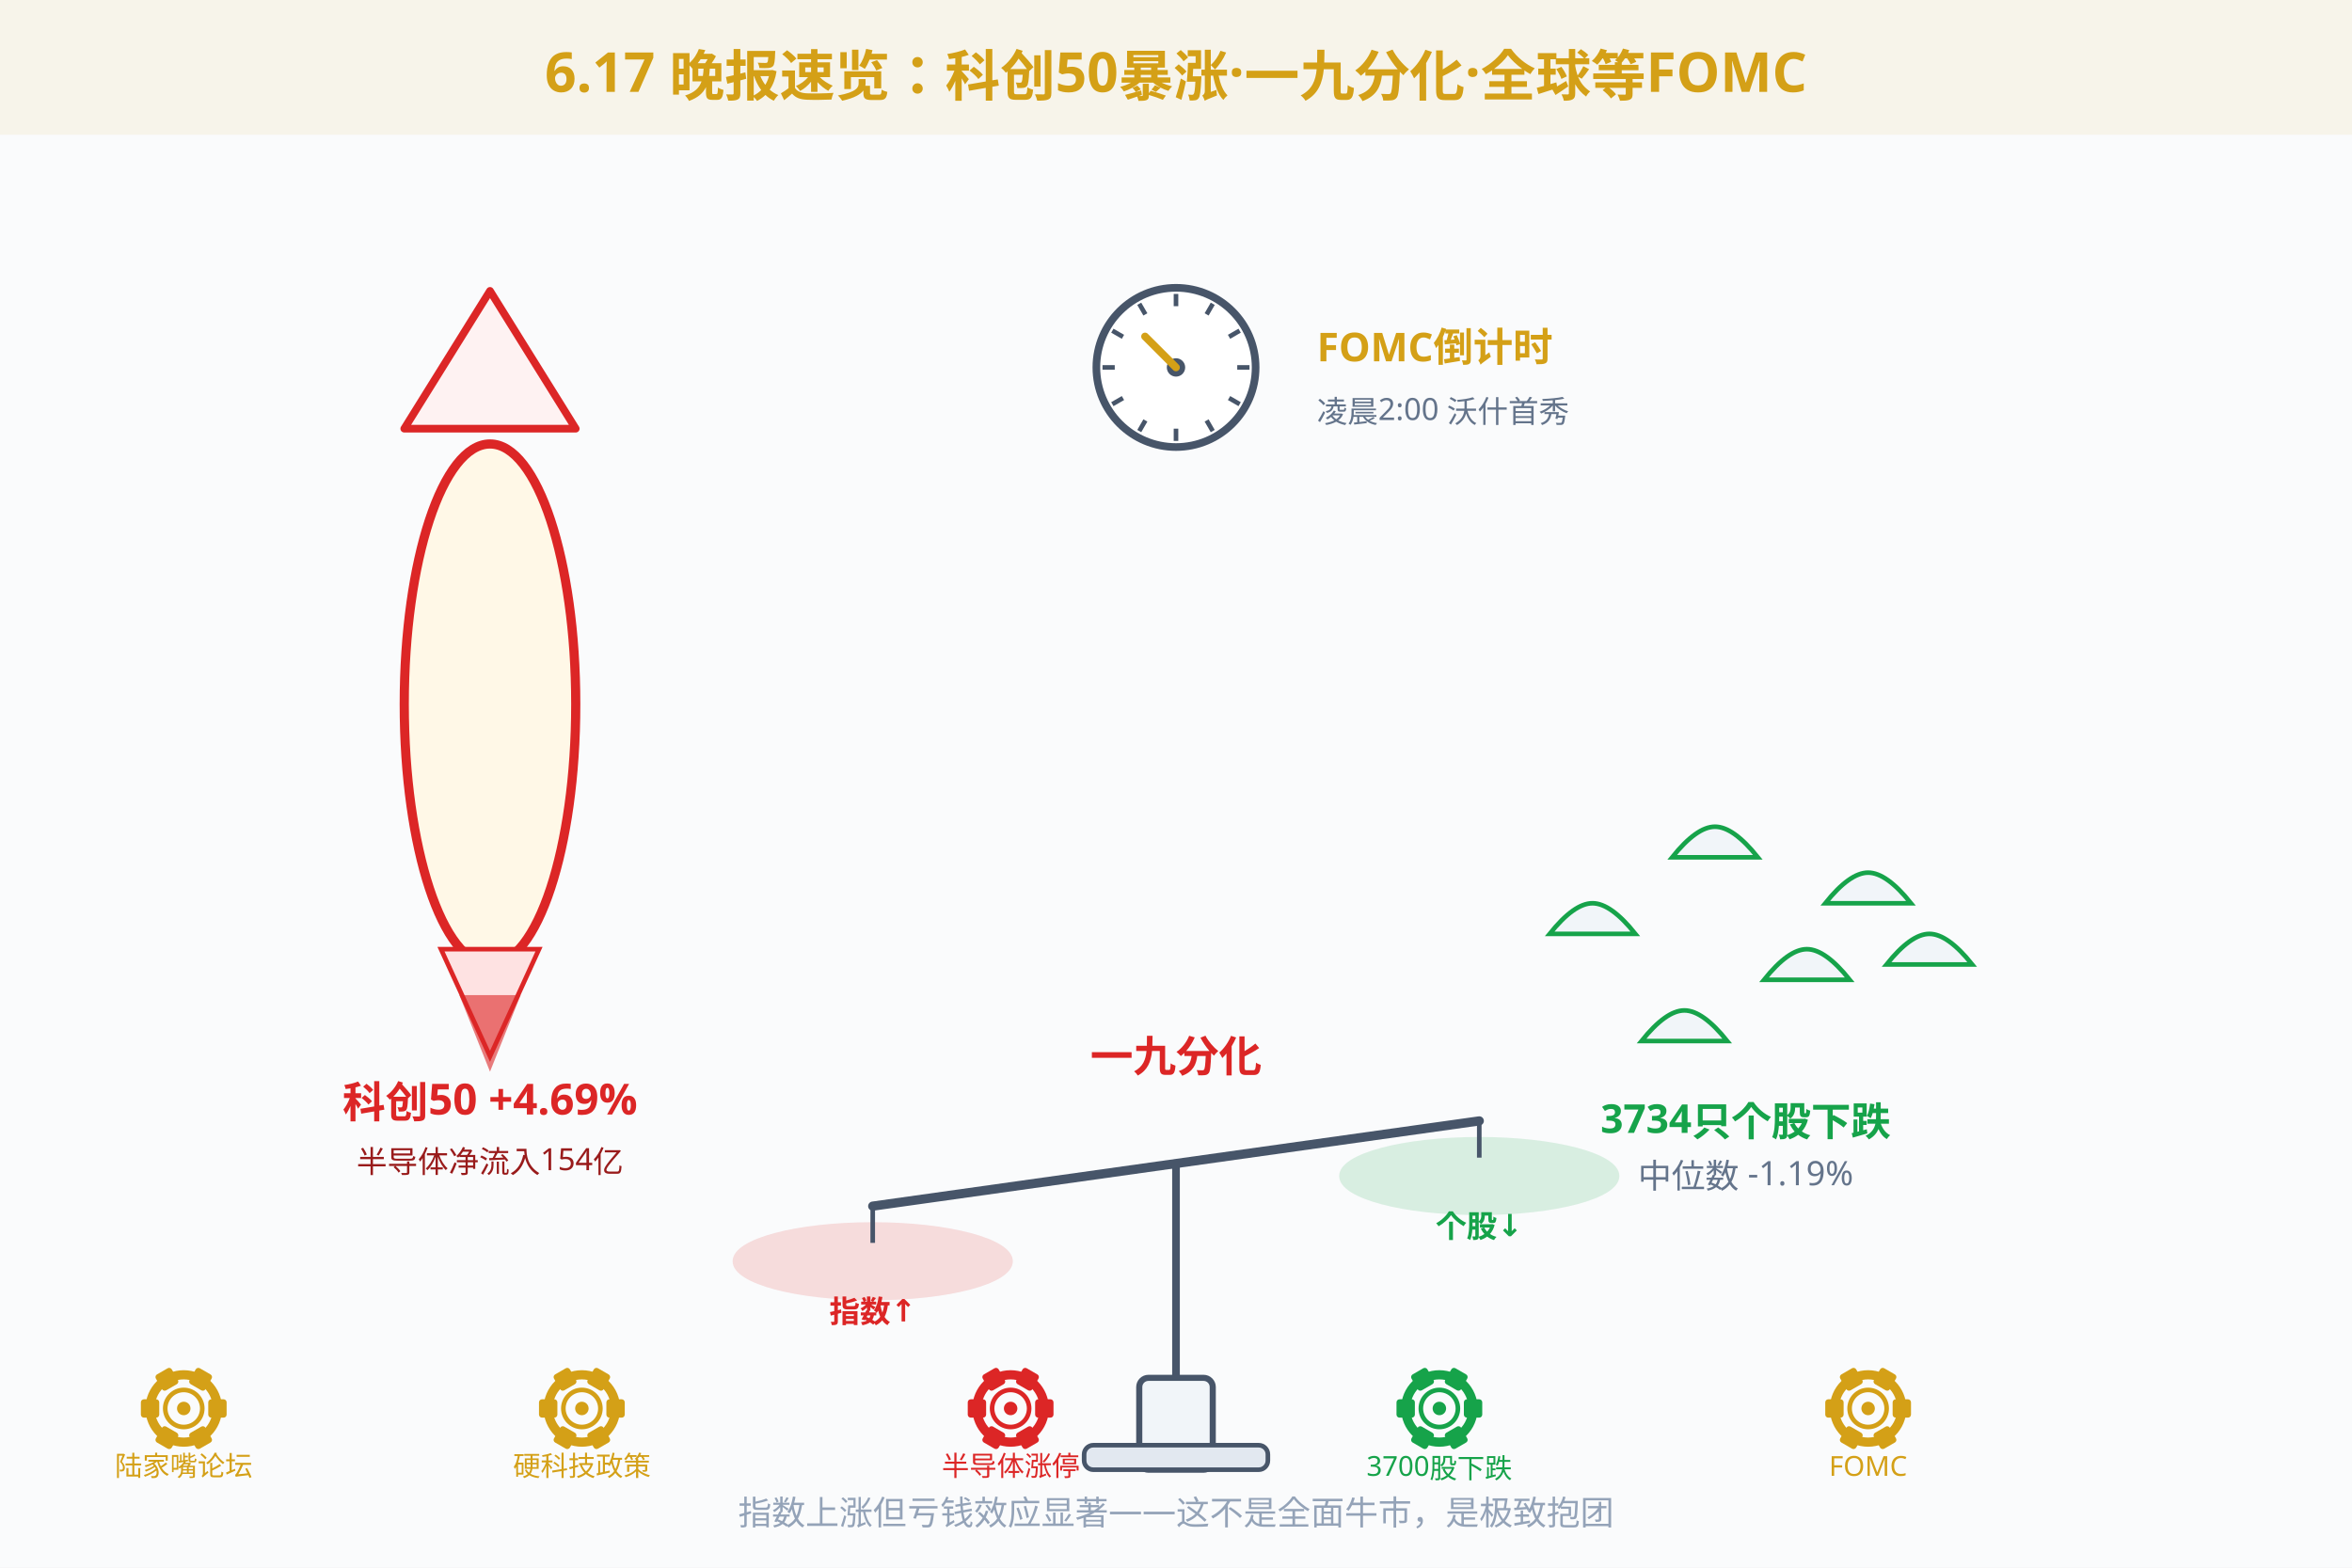
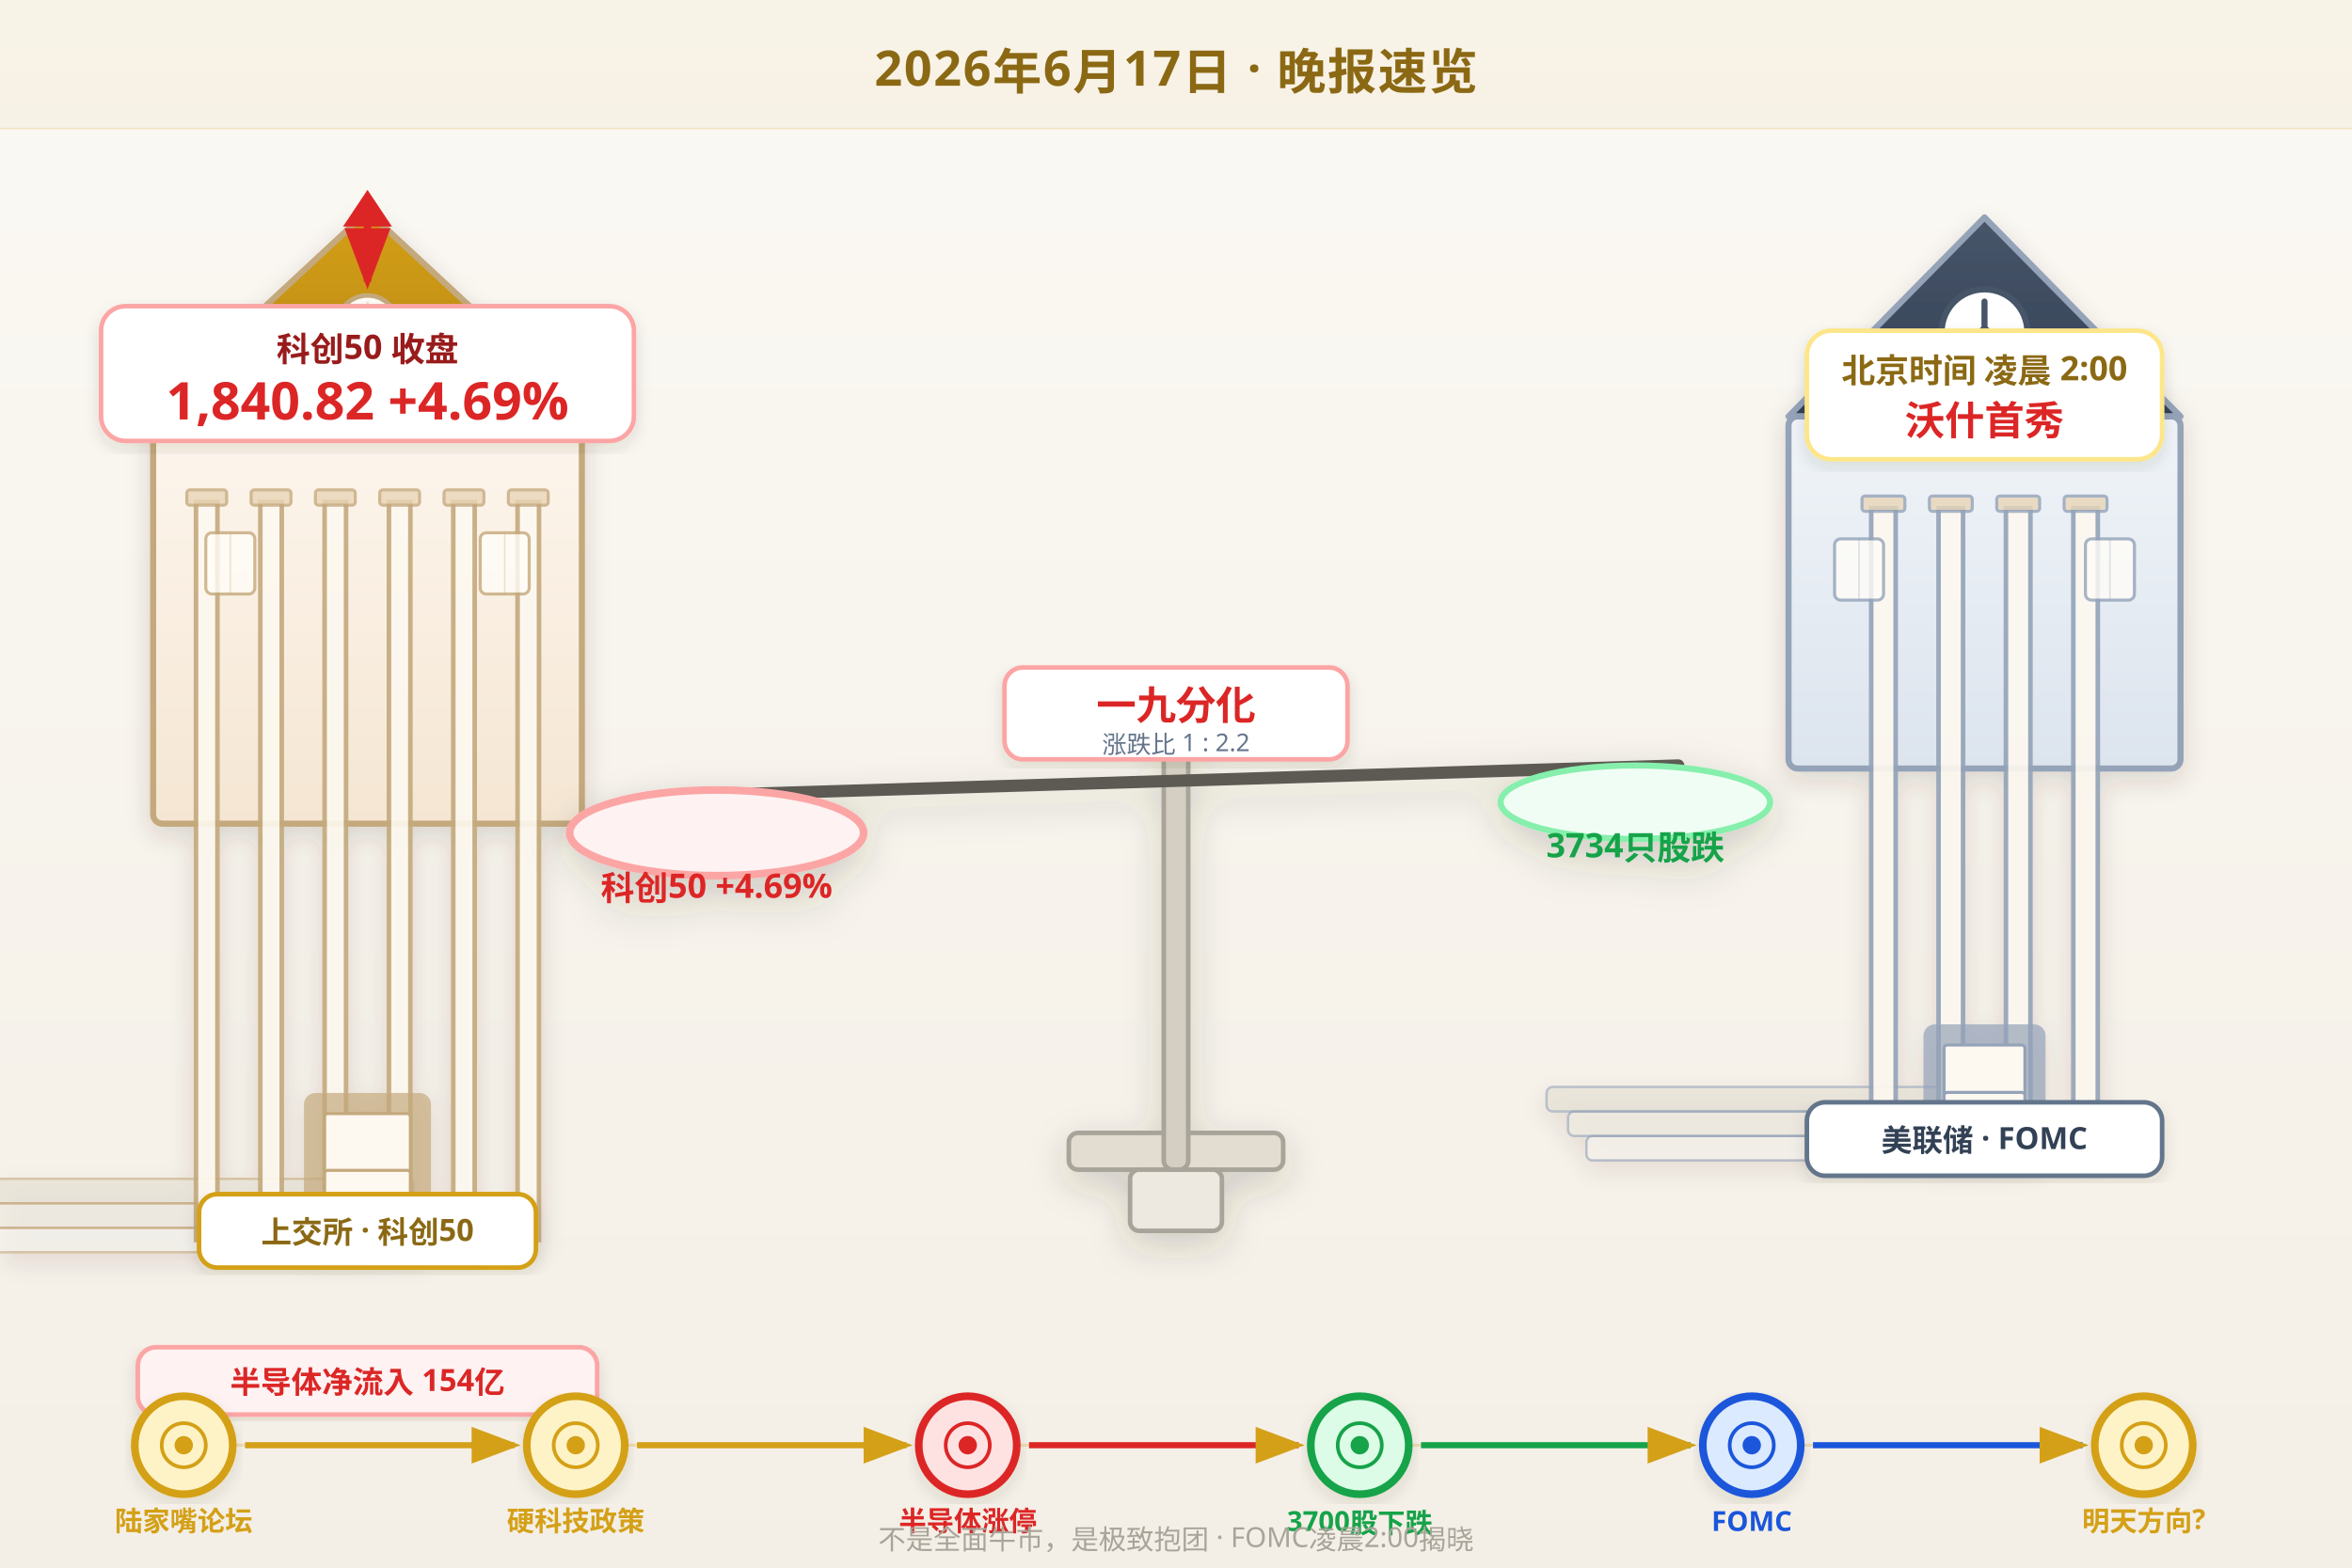
<svg xmlns="http://www.w3.org/2000/svg" viewBox="0 0 768 512" width="768" height="512" font-family="Microsoft YaHei, SimHei, PingFang SC, sans-serif">
-   <rect width="768" height="512" fill="#FAFBFC" />
  <defs>
-     <marker id="agold" markerWidth="8" markerHeight="6" refX="8" refY="3" orient="auto">
+     <filter id="soft">
+       <feDropShadow dx="0" dy="2" stdDeviation="2.5" flood-color="#3D3222" flood-opacity="0.12" />
+     </filter>
+     <filter id="med">
+       <feDropShadow dx="0" dy="3" stdDeviation="4" flood-color="#3D3222" flood-opacity="0.16" />
+     </filter>
+     <filter id="deep">
+       <feDropShadow dx="0" dy="4" stdDeviation="6" flood-color="#3D3222" flood-opacity="0.20" />
+     </filter>
+     <linearGradient id="sky" x1="0" y1="0" x2="0" y2="1">
+       <stop offset="0%" stop-color="#FBF9F4" />
+       <stop offset="100%" stop-color="#F4EFE6" />
+     </linearGradient>
+     <linearGradient id="bldg-warm" x1="0" y1="0" x2="0" y2="1">
+       <stop offset="0%" stop-color="#FDF6EE" />
+       <stop offset="100%" stop-color="#F5E6D3" />
+     </linearGradient>
+     <linearGradient id="bldg-cool" x1="0" y1="0" x2="0" y2="1">
+       <stop offset="0%" stop-color="#F0F4F8" />
+       <stop offset="100%" stop-color="#DCE4EE" />
+     </linearGradient>
+     <linearGradient id="roof-gold" x1="0" y1="0" x2="0" y2="1">
+       <stop offset="0%" stop-color="#D4A017" />
+       <stop offset="100%" stop-color="#B8860B" />
+     </linearGradient>
+     <linearGradient id="roof-slate" x1="0" y1="0" x2="0" y2="1">
+       <stop offset="0%" stop-color="#475569" />
+       <stop offset="100%" stop-color="#334155" />
+     </linearGradient>
+     <linearGradient id="roof-red" x1="0" y1="0" x2="0" y2="1">
+       <stop offset="0%" stop-color="#DC2626" />
+       <stop offset="100%" stop-color="#991B1B" />
+     </linearGradient>
+     <linearGradient id="gold-bar" x1="0" y1="0" x2="1" y2="0">
+       <stop offset="0%" stop-color="#FDE68A" />
+       <stop offset="50%" stop-color="#FEF3C7" />
+       <stop offset="100%" stop-color="#FDE68A" />
+     </linearGradient>
+     <linearGradient id="rocket-body" x1="0" y1="0" x2="1" y2="0">
+       <stop offset="0%" stop-color="#FEF2F2" />
+       <stop offset="40%" stop-color="#FEE2E2" />
+       <stop offset="100%" stop-color="#FECACA" />
+     </linearGradient>
+     <linearGradient id="flame" x1="0" y1="0" x2="0" y2="1">
+       <stop offset="0%" stop-color="#FEE2E2" />
+       <stop offset="35%" stop-color="#FCA5A5" />
+       <stop offset="70%" stop-color="#EF4444" />
+       <stop offset="100%" stop-color="#DC2626" />
+     </linearGradient>
+     <linearGradient id="oil-well" x1="0" y1="0" x2="0" y2="1">
+       <stop offset="0%" stop-color="#475569" />
+       <stop offset="100%" stop-color="#1E293B" />
+     </linearGradient>
+     <linearGradient id="gold-vault" x1="0" y1="0" x2="0" y2="1">
+       <stop offset="0%" stop-color="#FEF3C7" />
+       <stop offset="100%" stop-color="#FDE68A" />
+     </linearGradient>
+     <marker id="ar" markerWidth="8" markerHeight="6" refX="7" refY="3" orient="auto">
+       <polygon points="0 0, 8 3, 0 6" fill="#DC2626" />
+     </marker>
+     <marker id="ag" markerWidth="8" markerHeight="6" refX="7" refY="3" orient="auto">
+       <polygon points="0 0, 8 3, 0 6" fill="#16A34A" />
+     </marker>
+     <marker id="agold" markerWidth="8" markerHeight="6" refX="7" refY="3" orient="auto">
      <polygon points="0 0, 8 3, 0 6" fill="#D4A017" />
    </marker>
-     <marker id="ar" markerWidth="8" markerHeight="6" refX="8" refY="3" orient="auto">
-       <polygon points="0 0, 8 3, 0 6" fill="#DC2626" />
-     </marker>
-     <marker id="ag" markerWidth="8" markerHeight="6" refX="8" refY="3" orient="auto">
-       <polygon points="0 0, 8 3, 0 6" fill="#16A34A" />
-     </marker>
-     <marker id="apurple" markerWidth="8" markerHeight="6" refX="8" refY="3" orient="auto">
-       <polygon points="0 0, 8 3, 0 6" fill="#7C3AED" />
+     <marker id="ablue" markerWidth="8" markerHeight="6" refX="7" refY="3" orient="auto">
+       <polygon points="0 0, 8 3, 0 6" fill="#1A56DB" />
    </marker>
  </defs>
-   <rect x="0" y="0" width="768" height="44" fill="#D4A017" opacity="0.08" />
-   <text x="384.0" y="30" font-size="18" fill="#D4A017" text-anchor="middle" font-weight="bold">6.17 晚报速览：科创50暴涨·一九分化·全球等FOMC</text>
-   <ellipse cx="160" cy="230" rx="28" ry="85" fill="#FFF8E7" stroke="#DC2626" stroke-width="3" />
-   <polygon points="132,140 160,95 188,140" fill="#FEF2F2" stroke="#DC2626" stroke-width="2.5" stroke-linejoin="round" />
-   <polygon points="144,310 160,345 176,310" fill="#FEE2E2" stroke="#DC2626" stroke-width="1.5" />
-   <polygon points="150,325 160,350 170,325" fill="#DC2626" opacity="0.6" />
-   <text x="160" y="365" font-size="14" fill="#DC2626" text-anchor="middle" font-weight="bold">科创50 +4.69%</text>
-   <text x="160" y="383" font-size="10" fill="#991B1B" text-anchor="middle" font-weight="normal">半导体净流入154亿</text>
-   <path d="M546,280 Q554,270 560,270 Q566,270 574,280 Z" fill="#F1F5F9" stroke="#16A34A" stroke-width="1.5" />
-   <path d="M596,295 Q604,285 610,285 Q616,285 624,295 Z" fill="#F1F5F9" stroke="#16A34A" stroke-width="1.5" />
-   <path d="M506,305 Q514,295 520,295 Q526,295 534,305 Z" fill="#F1F5F9" stroke="#16A34A" stroke-width="1.5" />
-   <path d="M576,320 Q584,310 590,310 Q596,310 604,320 Z" fill="#F1F5F9" stroke="#16A34A" stroke-width="1.5" />
-   <path d="M536,340 Q544,330 550,330 Q556,330 564,340 Z" fill="#F1F5F9" stroke="#16A34A" stroke-width="1.5" />
-   <path d="M616,315 Q624,305 630,305 Q636,305 644,315 Z" fill="#F1F5F9" stroke="#16A34A" stroke-width="1.5" />
-   <text x="570" y="370" font-size="13" fill="#16A34A" text-anchor="middle" font-weight="bold">3734只个股下跌</text>
-   <text x="570" y="388" font-size="11" fill="#64748B" text-anchor="middle" font-weight="normal">中位数 -1.19%</text>
-   <rect x="372" y="450" width="24" height="30" rx="3" fill="#F1F5F9" stroke="#475569" stroke-width="2" />
-   <rect x="354" y="472" width="60" height="8" rx="3" fill="#E2E8F0" stroke="#475569" stroke-width="1.5" />
-   <line x1="384" y1="450" x2="384" y2="380" stroke="#475569" stroke-width="2.5" />
-   <line x1="284.973" y1="393.917" x2="483.027" y2="366.083" stroke="#475569" stroke-width="3" stroke-linecap="round" />
-   <ellipse cx="284.973" cy="411.917" rx="45" ry="12" fill="#DC2626" opacity="0.15" stroke="#DC2626" stroke-width="1.5" />
-   <ellipse cx="483.027" cy="384.083" rx="45" ry="12" fill="#16A34A" opacity="0.15" stroke="#16A34A" stroke-width="1.5" />
-   <line x1="284.973" y1="393.917" x2="284.973" y2="405.917" stroke="#475569" stroke-width="1.5" />
-   <line x1="483.027" y1="366.083" x2="483.027" y2="378.083" stroke="#475569" stroke-width="1.5" />
-   <text x="284.973" y="431.917" font-size="10" fill="#DC2626" text-anchor="middle" font-weight="bold">指数↑</text>
-   <text x="483.027" y="404.083" font-size="10" fill="#16A34A" text-anchor="middle" font-weight="bold">个股↓</text>
-   <text x="384" y="350" font-size="14" fill="#DC2626" text-anchor="middle" font-weight="bold">一九分化</text>
-   <circle cx="384" cy="120" r="26" fill="white" stroke="#475569" stroke-width="2.5" />
-   <circle cx="384" cy="120" r="3" fill="#475569" />
-   <line x1="384.0" y1="100.0" x2="384.0" y2="96.0" stroke="#475569" stroke-width="1.5" />
-   <line x1="394.0" y1="102.679" x2="396.0" y2="99.215" stroke="#475569" stroke-width="1.5" />
-   <line x1="401.321" y1="110.0" x2="404.785" y2="108.0" stroke="#475569" stroke-width="1.5" />
-   <line x1="404.0" y1="120.0" x2="408.0" y2="120.0" stroke="#475569" stroke-width="1.5" />
-   <line x1="401.321" y1="130.0" x2="404.785" y2="132.0" stroke="#475569" stroke-width="1.5" />
-   <line x1="394.0" y1="137.321" x2="396.0" y2="140.785" stroke="#475569" stroke-width="1.5" />
-   <line x1="384.0" y1="140.0" x2="384.0" y2="144.0" stroke="#475569" stroke-width="1.5" />
-   <line x1="374.0" y1="137.321" x2="372.0" y2="140.785" stroke="#475569" stroke-width="1.5" />
-   <line x1="366.679" y1="130.0" x2="363.215" y2="132.0" stroke="#475569" stroke-width="1.5" />
-   <line x1="364.0" y1="120.0" x2="360.0" y2="120.0" stroke="#475569" stroke-width="1.5" />
-   <line x1="366.679" y1="110.0" x2="363.215" y2="108.0" stroke="#475569" stroke-width="1.5" />
-   <line x1="374.0" y1="102.679" x2="372.0" y2="99.215" stroke="#475569" stroke-width="1.5" />
-   <line x1="384" y1="120" x2="373.888" y2="109.888" stroke="#D4A017" stroke-width="2.5" stroke-linecap="round" />
-   <text x="430" y="118" font-size="13" fill="#D4A017" text-anchor="start" font-weight="bold">FOMC倒计时</text>
-   <text x="430" y="138" font-size="10" fill="#64748B" text-anchor="start" font-weight="normal">凌晨2:00 沃什首秀</text>
-   <circle cx="60" cy="460" r="11" fill="none" stroke="#D4A017" stroke-width="3" />
-   <circle cx="60" cy="460" r="6.05" fill="none" stroke="#D4A017" stroke-width="1.5" />
-   <circle cx="60" cy="460" r="2.2" fill="#D4A017" />
-   <rect x="68.0" y="457.0" width="6" height="6" rx="1" fill="#D4A017" transform="rotate(0.0,71.0,460.0)" />
-   <rect x="62.5" y="466.526" width="6" height="6" rx="1" fill="#D4A017" transform="rotate(60,65.5,469.5263)" />
-   <rect x="51.5" y="466.526" width="6" height="6" rx="1" fill="#D4A017" transform="rotate(120,54.5,469.5263)" />
-   <rect x="46.0" y="457.0" width="6" height="6" rx="1" fill="#D4A017" transform="rotate(180.0,49.0,460.0)" />
-   <rect x="51.5" y="447.474" width="6" height="6" rx="1" fill="#D4A017" transform="rotate(240,54.5,450.4737)" />
-   <rect x="62.5" y="447.474" width="6" height="6" rx="1" fill="#D4A017" transform="rotate(300,65.5,450.4737)" />
-   <text x="60" y="482" font-size="9" fill="#D4A017" text-anchor="middle" font-weight="normal">陆家嘴论坛</text>
-   <circle cx="190" cy="460" r="11" fill="none" stroke="#D4A017" stroke-width="3" />
-   <circle cx="190" cy="460" r="6.05" fill="none" stroke="#D4A017" stroke-width="1.5" />
-   <circle cx="190" cy="460" r="2.2" fill="#D4A017" />
-   <rect x="198.0" y="457.0" width="6" height="6" rx="1" fill="#D4A017" transform="rotate(0.0,201.0,460.0)" />
-   <rect x="192.5" y="466.526" width="6" height="6" rx="1" fill="#D4A017" transform="rotate(60,195.5,469.5263)" />
-   <rect x="181.5" y="466.526" width="6" height="6" rx="1" fill="#D4A017" transform="rotate(120,184.5,469.5263)" />
-   <rect x="176.0" y="457.0" width="6" height="6" rx="1" fill="#D4A017" transform="rotate(180.0,179.0,460.0)" />
-   <rect x="181.5" y="447.474" width="6" height="6" rx="1" fill="#D4A017" transform="rotate(240,184.5,450.4737)" />
-   <rect x="192.5" y="447.474" width="6" height="6" rx="1" fill="#D4A017" transform="rotate(300,195.5,450.4737)" />
-   <text x="190" y="482" font-size="9" fill="#D4A017" text-anchor="middle" font-weight="normal">硬科技政策</text>
-   <circle cx="330" cy="460" r="11" fill="none" stroke="#DC2626" stroke-width="3" />
-   <circle cx="330" cy="460" r="6.05" fill="none" stroke="#DC2626" stroke-width="1.5" />
-   <circle cx="330" cy="460" r="2.2" fill="#DC2626" />
-   <rect x="338.0" y="457.0" width="6" height="6" rx="1" fill="#DC2626" transform="rotate(0.0,341.0,460.0)" />
-   <rect x="332.5" y="466.526" width="6" height="6" rx="1" fill="#DC2626" transform="rotate(60,335.5,469.5263)" />
-   <rect x="321.5" y="466.526" width="6" height="6" rx="1" fill="#DC2626" transform="rotate(120,324.5,469.5263)" />
-   <rect x="316.0" y="457.0" width="6" height="6" rx="1" fill="#DC2626" transform="rotate(180.0,319.0,460.0)" />
-   <rect x="321.5" y="447.474" width="6" height="6" rx="1" fill="#DC2626" transform="rotate(240,324.5,450.4737)" />
-   <rect x="332.5" y="447.474" width="6" height="6" rx="1" fill="#DC2626" transform="rotate(300,335.5,450.4737)" />
-   <text x="330" y="482" font-size="9" fill="#DC2626" text-anchor="middle" font-weight="normal">半导体涨停</text>
-   <circle cx="470" cy="460" r="11" fill="none" stroke="#16A34A" stroke-width="3" />
-   <circle cx="470" cy="460" r="6.05" fill="none" stroke="#16A34A" stroke-width="1.5" />
-   <circle cx="470" cy="460" r="2.2" fill="#16A34A" />
-   <rect x="478.0" y="457.0" width="6" height="6" rx="1" fill="#16A34A" transform="rotate(0.0,481.0,460.0)" />
-   <rect x="472.5" y="466.526" width="6" height="6" rx="1" fill="#16A34A" transform="rotate(60,475.5,469.5263)" />
-   <rect x="461.5" y="466.526" width="6" height="6" rx="1" fill="#16A34A" transform="rotate(120,464.5,469.5263)" />
-   <rect x="456.0" y="457.0" width="6" height="6" rx="1" fill="#16A34A" transform="rotate(180.0,459.0,460.0)" />
-   <rect x="461.5" y="447.474" width="6" height="6" rx="1" fill="#16A34A" transform="rotate(240,464.5,450.4737)" />
-   <rect x="472.5" y="447.474" width="6" height="6" rx="1" fill="#16A34A" transform="rotate(300,475.5,450.4737)" />
-   <text x="470" y="482" font-size="9" fill="#16A34A" text-anchor="middle" font-weight="normal">3700股下跌</text>
-   <circle cx="610" cy="460" r="11" fill="none" stroke="#D4A017" stroke-width="3" />
-   <circle cx="610" cy="460" r="6.05" fill="none" stroke="#D4A017" stroke-width="1.5" />
-   <circle cx="610" cy="460" r="2.2" fill="#D4A017" />
-   <rect x="618.0" y="457.0" width="6" height="6" rx="1" fill="#D4A017" transform="rotate(0.0,621.0,460.0)" />
-   <rect x="612.5" y="466.526" width="6" height="6" rx="1" fill="#D4A017" transform="rotate(60,615.5,469.5263)" />
-   <rect x="601.5" y="466.526" width="6" height="6" rx="1" fill="#D4A017" transform="rotate(120,604.5,469.5263)" />
-   <rect x="596.0" y="457.0" width="6" height="6" rx="1" fill="#D4A017" transform="rotate(180.0,599.0,460.0)" />
-   <rect x="601.5" y="447.474" width="6" height="6" rx="1" fill="#D4A017" transform="rotate(240,604.5,450.4737)" />
-   <rect x="612.5" y="447.474" width="6" height="6" rx="1" fill="#D4A017" transform="rotate(300,615.5,450.4737)" />
-   <text x="610" y="482" font-size="9" fill="#D4A017" text-anchor="middle" font-weight="normal">FOMC</text>
-   <text x="384.0" y="498" font-size="11" fill="#94A3B8" text-anchor="middle">指数上涨但亏钱效应显著——这不是全面牛市，是极致抱团</text>
+   <rect width="768" height="512" fill="url(#sky)" />
+   <rect x="0" y="0" width="768" height="42" fill="#D4A017" opacity="0.06" />
+   <line x1="0" y1="42" x2="768" y2="42" stroke="#D4A017" stroke-width="0.5" opacity="0.2" />
+   <text x="384" y="28" font-size="16" fill="#8B6914" text-anchor="middle" font-weight="bold" letter-spacing="0.5">2026年6月17日 · 晚报速览</text>
+   <g filter="url(#med)">
+     <rect x="-35.0" y="385" width="170" height="8" rx="2" fill="#E2DDD0" stroke="#C4A97D" stroke-width="0.8" opacity="0.6" />
+     <rect x="-28.0" y="393" width="156" height="8" rx="2" fill="#EDE9E0" stroke="#C4A97D" stroke-width="0.8" opacity="0.6" />
+     <rect x="-22.0" y="401" width="144" height="8" rx="2" fill="#F5F2EC" stroke="#C4A97D" stroke-width="0.8" opacity="0.6" />
+     <rect x="50.0" y="134" width="140" height="135" rx="3" fill="url(#bldg-warm)" stroke="#C4A97D" stroke-width="2" />
+     <polygon points="50.0,134 120,69 190.0,134" fill="url(#roof-gold)" stroke="#C4A97D" stroke-width="2" stroke-linejoin="round" />
+     <line x1="50.0" y1="134" x2="190.0" y2="134" stroke="#C4A97D" stroke-width="2" />
+     <circle cx="120" cy="106.5" r="10" fill="#FFFDF7" stroke="#C4A97D" stroke-width="1.5" />
+     <line x1="120" y1="98.5" x2="120" y2="114.5" stroke="#C4A97D" stroke-width="0.8" opacity="0.3" />
+     <line x1="112" y1="106.5" x2="128" y2="106.5" stroke="#C4A97D" stroke-width="0.8" opacity="0.3" />
+     <rect x="64.0" y="164" width="7" height="241" fill="#FDF8F0" stroke="#C4A97D" stroke-width="1.5" opacity="0.9" />
+     <rect x="61.0" y="160" width="13" height="5" rx="1" fill="#E8D5B7" stroke="#C4A97D" stroke-width="1" opacity="0.8" />
+     <rect x="85.0" y="164" width="7" height="241" fill="#FDF8F0" stroke="#C4A97D" stroke-width="1.5" opacity="0.9" />
+     <rect x="82.0" y="160" width="13" height="5" rx="1" fill="#E8D5B7" stroke="#C4A97D" stroke-width="1" opacity="0.8" />
+     <rect x="106.0" y="164" width="7" height="241" fill="#FDF8F0" stroke="#C4A97D" stroke-width="1.5" opacity="0.9" />
+     <rect x="103.0" y="160" width="13" height="5" rx="1" fill="#E8D5B7" stroke="#C4A97D" stroke-width="1" opacity="0.8" />
+     <rect x="127.0" y="164" width="7" height="241" fill="#FDF8F0" stroke="#C4A97D" stroke-width="1.5" opacity="0.9" />
+     <rect x="124.0" y="160" width="13" height="5" rx="1" fill="#E8D5B7" stroke="#C4A97D" stroke-width="1" opacity="0.8" />
+     <rect x="148.0" y="164" width="7" height="241" fill="#FDF8F0" stroke="#C4A97D" stroke-width="1.5" opacity="0.9" />
+     <rect x="145.0" y="160" width="13" height="5" rx="1" fill="#E8D5B7" stroke="#C4A97D" stroke-width="1" opacity="0.8" />
+     <rect x="169.0" y="164" width="7" height="241" fill="#FDF8F0" stroke="#C4A97D" stroke-width="1.5" opacity="0.9" />
+     <rect x="166.0" y="160" width="13" height="5" rx="1" fill="#E8D5B7" stroke="#C4A97D" stroke-width="1" opacity="0.8" />
+     <rect x="100.0" y="357.7" width="40" height="51.3" rx="3" fill="#C4A97D" stroke="#C4A97D" stroke-width="1.5" opacity="0.7" />
+     <rect x="106.0" y="363.7" width="28" height="20.52" rx="1" fill="#FDF8F0" stroke="#C4A97D" stroke-width="1" />
+     <rect x="106.0" y="382.22" width="28" height="15.39" rx="1" fill="#FDF8F0" stroke="#C4A97D" stroke-width="1" />
+     <rect x="67.2" y="174" width="16" height="20" rx="2" fill="#FFFDF7" stroke="#C4A97D" stroke-width="1" opacity="0.8" />
+     <line x1="75.2" y1="174" x2="75.2" y2="194" stroke="#C4A97D" stroke-width="0.5" opacity="0.3" />
+     <rect x="156.8" y="174" width="16" height="20" rx="2" fill="#FFFDF7" stroke="#C4A97D" stroke-width="1" opacity="0.8" />
+     <line x1="164.8" y1="174" x2="164.8" y2="194" stroke="#C4A97D" stroke-width="0.5" opacity="0.3" />
+   </g>
+   <rect x="65.0" y="390" width="110" height="24" rx="6" fill="white" stroke="#D4A017" stroke-width="1.5" filter="url(#soft)" />
+   <text x="120" y="406.0" font-size="10" fill="#8B6914" text-anchor="middle" font-weight="bold">上交所 · 科创50</text>
+   <rect x="33" y="100" width="174" height="44" rx="8" fill="white" stroke="#FCA5A5" stroke-width="1.5" filter="url(#soft)" />
+   <text x="120" y="118" font-size="11" fill="#991B1B" text-anchor="middle" font-weight="bold">科创50 收盘</text>
+   <text x="120" y="137" font-size="17" fill="#DC2626" text-anchor="middle" font-weight="bold">1,840.82 +4.69%</text>
+   <polygon points="112,74 120,62 128,74" fill="#DC2626" />
+   <line x1="120" y1="72" x2="120" y2="92" stroke="#DC2626" stroke-width="2.5" marker-end="url(#ar)" />
+   <rect x="45.0" y="440" width="150" height="22" rx="6" fill="#FEF2F2" stroke="#FCA5A5" stroke-width="1.5" filter="url(#soft)" />
+   <text x="120" y="455.0" font-size="10" fill="#DC2626" text-anchor="middle" font-weight="bold">半导体净流入 154亿</text>
+   <g filter="url(#med)">
+     <rect x="505.0" y="355" width="158" height="8" rx="2" fill="#E2DDD0" stroke="#94A3B8" stroke-width="0.8" opacity="0.6" />
+     <rect x="512.0" y="363" width="144" height="8" rx="2" fill="#EDE9E0" stroke="#94A3B8" stroke-width="0.8" opacity="0.6" />
+     <rect x="518.0" y="371" width="132" height="8" rx="2" fill="#F5F2EC" stroke="#94A3B8" stroke-width="0.8" opacity="0.6" />
+     <rect x="584.0" y="136" width="128" height="115" rx="3" fill="url(#bldg-cool)" stroke="#94A3B8" stroke-width="2" />
+     <polygon points="584.0,136 648,71 712.0,136" fill="url(#roof-slate)" stroke="#94A3B8" stroke-width="2" stroke-linejoin="round" />
+     <line x1="584.0" y1="136" x2="712.0" y2="136" stroke="#94A3B8" stroke-width="2" />
+     <circle cx="648" cy="108.5" r="14" fill="white" stroke="#475569" stroke-width="2" />
+     <circle cx="648" cy="108.5" r="2" fill="#475569" />
+     <line x1="648" y1="108.5" x2="648" y2="98.5" stroke="#475569" stroke-width="2" stroke-linecap="round" />
+     <line x1="648" y1="108.5" x2="654" y2="112.5" stroke="#475569" stroke-width="1.5" stroke-linecap="round" />
+     <rect x="611.0" y="166" width="8" height="209" fill="#FDF8F0" stroke="#94A3B8" stroke-width="1.5" opacity="0.9" />
+     <rect x="608.0" y="162" width="14" height="5" rx="1" fill="#E8D5B7" stroke="#94A3B8" stroke-width="1" opacity="0.8" />
+     <rect x="633.0" y="166" width="8" height="209" fill="#FDF8F0" stroke="#94A3B8" stroke-width="1.5" opacity="0.9" />
+     <rect x="630.0" y="162" width="14" height="5" rx="1" fill="#E8D5B7" stroke="#94A3B8" stroke-width="1" opacity="0.8" />
+     <rect x="655.0" y="166" width="8" height="209" fill="#FDF8F0" stroke="#94A3B8" stroke-width="1.5" opacity="0.9" />
+     <rect x="652.0" y="162" width="14" height="5" rx="1" fill="#E8D5B7" stroke="#94A3B8" stroke-width="1" opacity="0.8" />
+     <rect x="677.0" y="166" width="8" height="209" fill="#FDF8F0" stroke="#94A3B8" stroke-width="1.5" opacity="0.9" />
+     <rect x="674.0" y="162" width="14" height="5" rx="1" fill="#E8D5B7" stroke="#94A3B8" stroke-width="1" opacity="0.8" />
+     <rect x="628.8" y="335.3" width="38.4" height="43.7" rx="3" fill="#94A3B8" stroke="#94A3B8" stroke-width="1.5" opacity="0.7" />
+     <rect x="634.8" y="341.3" width="26.4" height="17.48" rx="1" fill="#FDF8F0" stroke="#94A3B8" stroke-width="1" />
+     <rect x="634.8" y="356.78" width="26.4" height="13.11" rx="1" fill="#FDF8F0" stroke="#94A3B8" stroke-width="1" />
+     <rect x="599.04" y="176" width="16" height="20" rx="2" fill="#FFFDF7" stroke="#94A3B8" stroke-width="1" opacity="0.8" />
+     <line x1="607.04" y1="176" x2="607.04" y2="196" stroke="#94A3B8" stroke-width="0.5" opacity="0.3" />
+     <rect x="680.96" y="176" width="16" height="20" rx="2" fill="#FFFDF7" stroke="#94A3B8" stroke-width="1" opacity="0.8" />
+     <line x1="688.96" y1="176" x2="688.96" y2="196" stroke="#94A3B8" stroke-width="0.5" opacity="0.3" />
+   </g>
+   <rect x="590.0" y="360" width="116" height="24" rx="6" fill="white" stroke="#64748B" stroke-width="1.5" filter="url(#soft)" />
+   <text x="648" y="376.0" font-size="10" fill="#334155" text-anchor="middle" font-weight="bold">美联储 · FOMC</text>
+   <rect x="590" y="108" width="116" height="42" rx="8" fill="white" stroke="#FDE68A" stroke-width="1.5" filter="url(#soft)" />
+   <text x="648" y="125" font-size="11" fill="#8B6914" text-anchor="middle" font-weight="bold">北京时间 凌晨 2:00</text>
+   <text x="648" y="142" font-size="13" fill="#DC2626" text-anchor="middle" font-weight="bold">沃什首秀</text>
+   <g filter="url(#deep)">
+     <rect x="349" y="370" width="70" height="12" rx="3" fill="#E2DDD0" stroke="#A8A49A" stroke-width="1.5" />
+     <rect x="369" y="382" width="30" height="20" rx="3" fill="#EDE9E0" stroke="#A8A49A" stroke-width="1.5" />
+     <rect x="380" y="240" width="8" height="142" rx="3" fill="#D4CFC2" stroke="#A8A49A" stroke-width="1.5" />
+     <line x1="220" y1="260" x2="548" y2="250" stroke="#5D5A52" stroke-width="4" stroke-linecap="round" />
+     <ellipse cx="234" cy="272" rx="48" ry="14" fill="#FEF2F2" stroke="#FCA5A5" stroke-width="2.5" />
+     <text x="234" y="294" font-size="11" fill="#DC2626" text-anchor="middle" font-weight="bold">科创50 +4.69%</text>
+     <ellipse cx="534" cy="262" rx="44" ry="12" fill="#F0FDF4" stroke="#86EFAC" stroke-width="2" />
+     <text x="534" y="280" font-size="11" fill="#16A34A" text-anchor="middle" font-weight="bold">3734只股跌</text>
+   </g>
+   <rect x="328" y="218" width="112" height="30" rx="6" fill="white" stroke="#FCA5A5" stroke-width="1.5" filter="url(#soft)" />
+   <text x="384" y="235" font-size="13" fill="#DC2626" text-anchor="middle" font-weight="bold">一九分化</text>
+   <text x="384" y="246" font-size="8" fill="#64748B" text-anchor="middle">涨跌比 1 : 2.2</text>
+   <line x1="60" y1="472" x2="708" y2="472" stroke="#D4A017" stroke-width="1" opacity="0.25" stroke-dasharray="4,4" />
+   <g filter="url(#soft)">
+     <circle cx="60.0" cy="472" r="16" fill="#FEF3C7" stroke="#D4A017" stroke-width="2.5" />
+     <circle cx="60.0" cy="472" r="7.2" fill="none" stroke="#D4A017" stroke-width="1.2" />
+     <circle cx="60.0" cy="472" r="3" fill="#D4A017" />
+   </g>
+   <text x="60.0" y="500" font-size="9" fill="#D4A017" text-anchor="middle" font-weight="bold">陆家嘴论坛</text>
+   <line x1="80.0" y1="472" x2="168.0" y2="472" stroke="#D4A017" stroke-width="2" marker-end="url(#agold)" />
+   <g filter="url(#soft)">
+     <circle cx="188.0" cy="472" r="16" fill="#FEF3C7" stroke="#D4A017" stroke-width="2.5" />
+     <circle cx="188.0" cy="472" r="7.2" fill="none" stroke="#D4A017" stroke-width="1.2" />
+     <circle cx="188.0" cy="472" r="3" fill="#D4A017" />
+   </g>
+   <text x="188.0" y="500" font-size="9" fill="#D4A017" text-anchor="middle" font-weight="bold">硬科技政策</text>
+   <line x1="208.0" y1="472" x2="296.0" y2="472" stroke="#D4A017" stroke-width="2" marker-end="url(#agold)" />
+   <g filter="url(#soft)">
+     <circle cx="316.0" cy="472" r="16" fill="#FEE2E2" stroke="#DC2626" stroke-width="2.5" />
+     <circle cx="316.0" cy="472" r="7.2" fill="none" stroke="#DC2626" stroke-width="1.2" />
+     <circle cx="316.0" cy="472" r="3" fill="#DC2626" />
+   </g>
+   <text x="316.0" y="500" font-size="9" fill="#DC2626" text-anchor="middle" font-weight="bold">半导体涨停</text>
+   <line x1="336.0" y1="472" x2="424.0" y2="472" stroke="#DC2626" stroke-width="2" marker-end="url(#agold)" />
+   <g filter="url(#soft)">
+     <circle cx="444.0" cy="472" r="16" fill="#DCFCE7" stroke="#16A34A" stroke-width="2.5" />
+     <circle cx="444.0" cy="472" r="7.2" fill="none" stroke="#16A34A" stroke-width="1.2" />
+     <circle cx="444.0" cy="472" r="3" fill="#16A34A" />
+   </g>
+   <text x="444.0" y="500" font-size="9" fill="#16A34A" text-anchor="middle" font-weight="bold">3700股下跌</text>
+   <line x1="464.0" y1="472" x2="552.0" y2="472" stroke="#16A34A" stroke-width="2" marker-end="url(#agold)" />
+   <g filter="url(#soft)">
+     <circle cx="572.0" cy="472" r="16" fill="#DBEAFE" stroke="#1A56DB" stroke-width="2.5" />
+     <circle cx="572.0" cy="472" r="7.2" fill="none" stroke="#1A56DB" stroke-width="1.2" />
+     <circle cx="572.0" cy="472" r="3" fill="#1A56DB" />
+   </g>
+   <text x="572.0" y="500" font-size="9" fill="#1A56DB" text-anchor="middle" font-weight="bold">FOMC</text>
+   <line x1="592.0" y1="472" x2="680.0" y2="472" stroke="#1A56DB" stroke-width="2" marker-end="url(#agold)" />
+   <g filter="url(#soft)">
+     <circle cx="700.0" cy="472" r="16" fill="#FEF3C7" stroke="#D4A017" stroke-width="2.5" />
+     <circle cx="700.0" cy="472" r="7.2" fill="none" stroke="#D4A017" stroke-width="1.2" />
+     <circle cx="700.0" cy="472" r="3" fill="#D4A017" />
+   </g>
+   <text x="700.0" y="500" font-size="9" fill="#D4A017" text-anchor="middle" font-weight="bold">明天方向?</text>
+   <text x="384" y="506" font-size="9" fill="#A8A49A" text-anchor="middle">不是全面牛市，是极致抱团 · FOMC凌晨2:00揭晓</text>
</svg>
